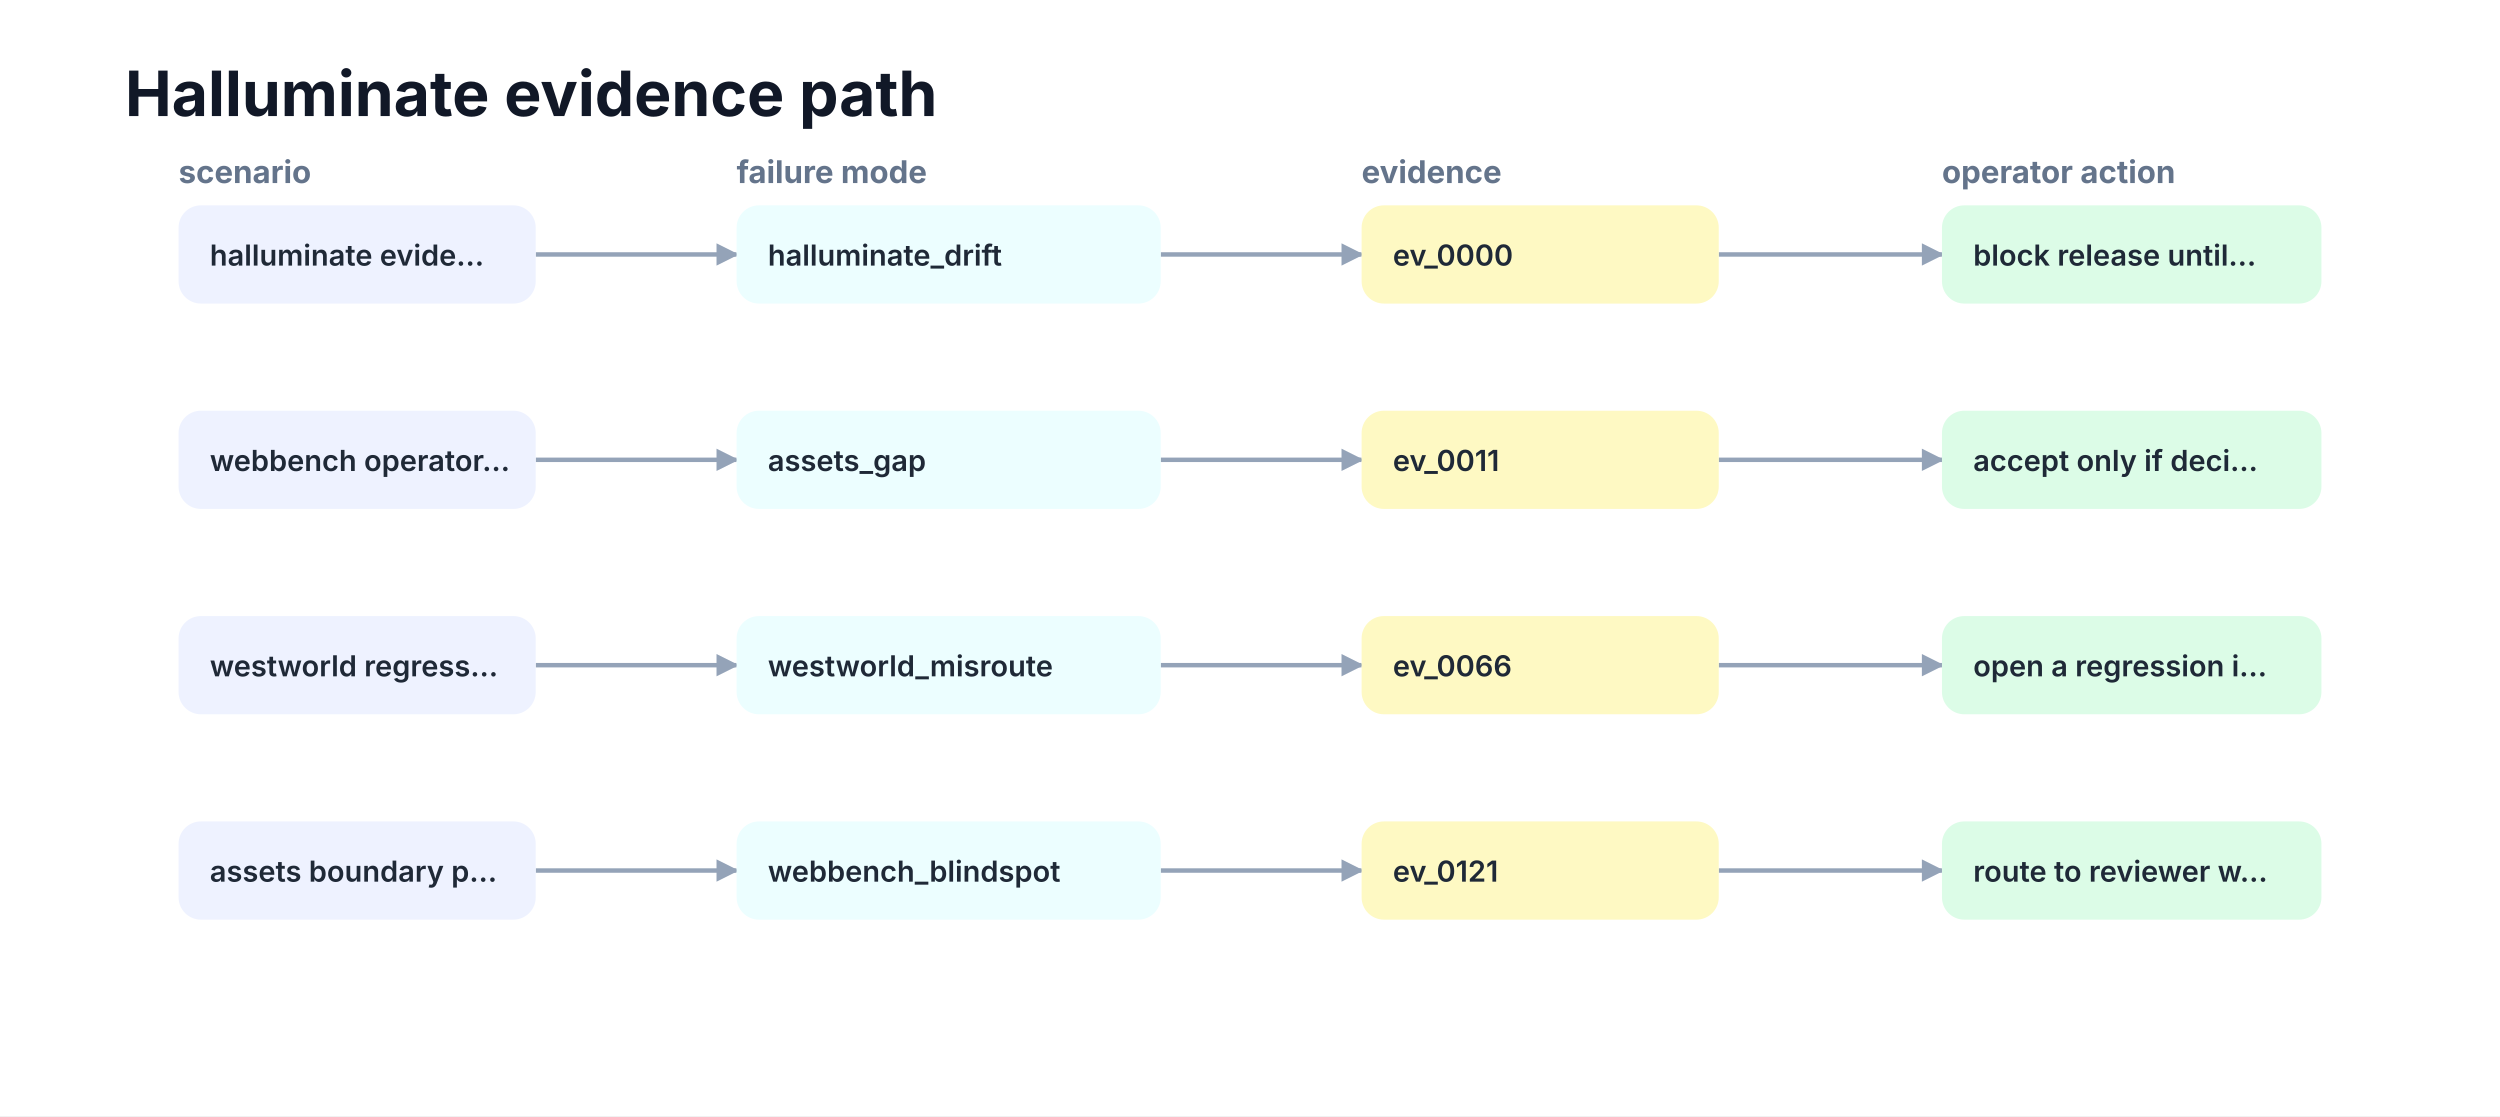
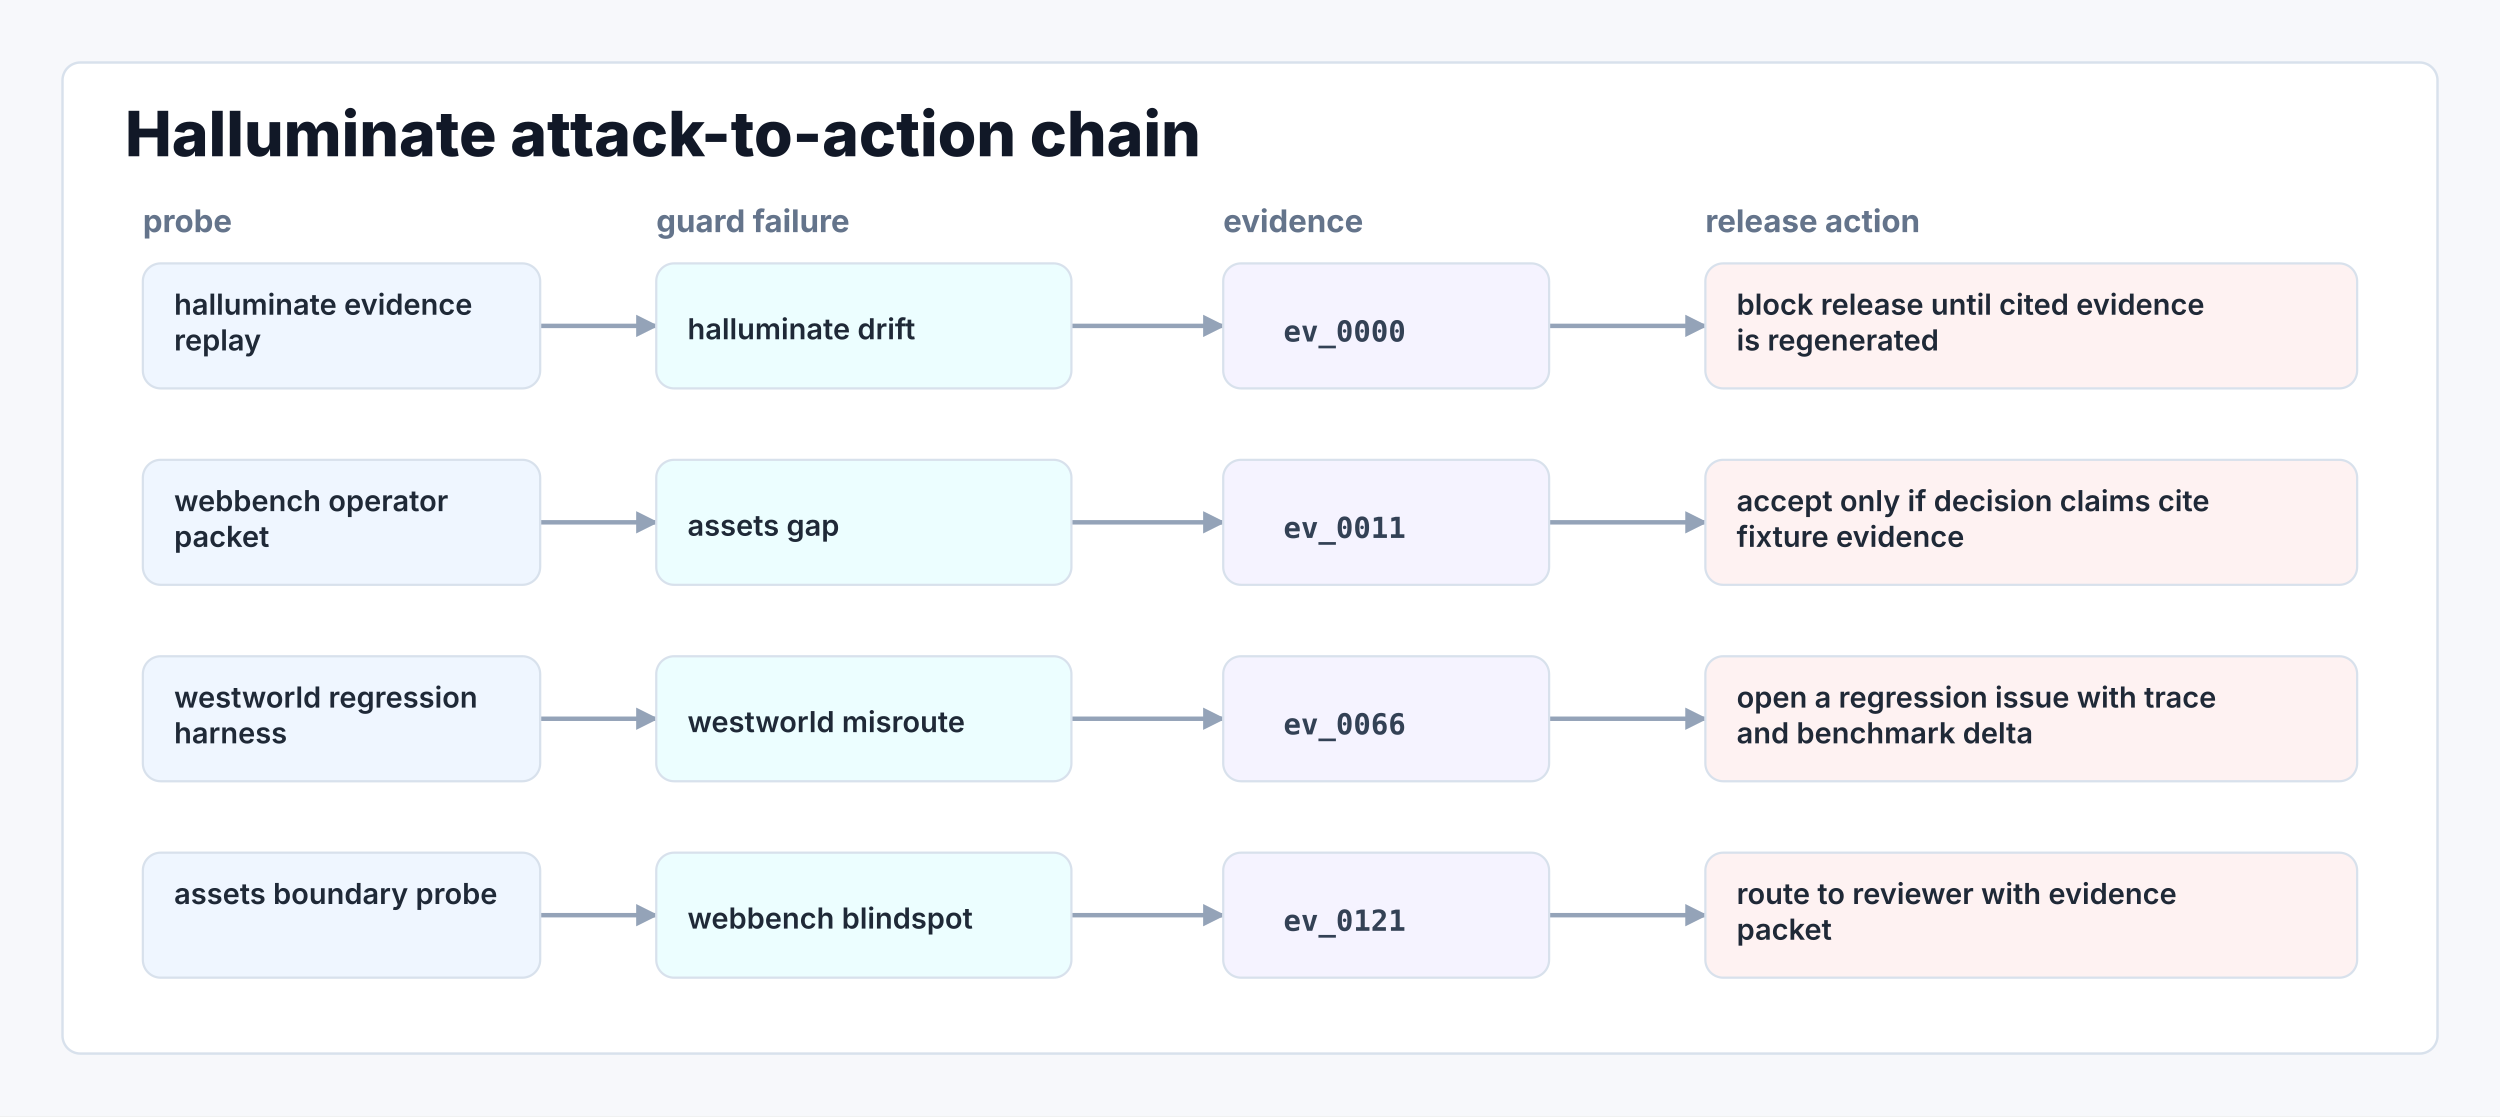
<svg xmlns="http://www.w3.org/2000/svg" width="1120" height="500" viewBox="0 0 1120 500" role="img" aria-label="Halluminate evidence map">
  <defs>
    <style>
-       .title { font: 750 28px -apple-system, BlinkMacSystemFont, "Segoe UI", sans-serif; fill:#111827; }
-       .node { font: 600 13px -apple-system, BlinkMacSystemFont, "Segoe UI", sans-serif; fill:#1f2937; }
-       .head { font: 700 14px -apple-system, BlinkMacSystemFont, "Segoe UI", sans-serif; fill:#64748b; }
+       .bg { fill:#f7f8fb; }
+       .panel { fill:#ffffff; stroke:#d8e1ec; stroke-width:1.1; }
+       .title { font:760 28px -apple-system,BlinkMacSystemFont,"Segoe UI",sans-serif; fill:#111827; }
+       .node { font:620 13px -apple-system,BlinkMacSystemFont,"Segoe UI",sans-serif; fill:#1f2937; }
+       .head { font:700 14px -apple-system,BlinkMacSystemFont,"Segoe UI",sans-serif; fill:#64748b; }
+       .mono { font:720 13px ui-monospace,SFMono-Regular,Menlo,monospace; fill:#334155; }
      .edge { stroke:#94a3b8; stroke-width:2; fill:none; marker-end:url(#arrow); }
+       .lane { fill:#eff6ff; stroke:#d8e1ec; }
+       .failure { fill:#ecfeff; stroke:#d8e1ec; }
+       .evidencebox { fill:#f5f3ff; stroke:#d8e1ec; }
+       .actionbox { fill:#fef2f2; stroke:#d8e1ec; }
    </style>
    <marker id="arrow" viewBox="0 0 10 10" refX="9" refY="5" markerWidth="5" markerHeight="5" orient="auto-start-reverse">
      <path d="M 0 0 L 10 5 L 0 10 z" fill="#94a3b8" />
    </marker>
  </defs>
-   <rect width="1120" height="500" fill="#ffffff" />
-   <text x="56" y="52" class="title">Halluminate evidence path</text>
-   <text x="80" y="82" class="head">scenario</text>
-   <text x="330" y="82" class="head">failure mode</text>
-   <text x="610" y="82" class="head">evidence</text>
-   <text x="870" y="82" class="head">operator action</text>
-   <path d="M240 114 L330 114" class="edge" />
-   <path d="M520 114 L610 114" class="edge" />
-   <path d="M770 114 L870 114" class="edge" />
-   <path d="M240 206 L330 206" class="edge" />
-   <path d="M520 206 L610 206" class="edge" />
-   <path d="M770 206 L870 206" class="edge" />
-   <path d="M240 298 L330 298" class="edge" />
-   <path d="M520 298 L610 298" class="edge" />
-   <path d="M770 298 L870 298" class="edge" />
-   <path d="M240 390 L330 390" class="edge" />
-   <path d="M520 390 L610 390" class="edge" />
-   <path d="M770 390 L870 390" class="edge" />
-   <rect x="80" y="92" width="160" height="44" rx="10" fill="#eef2ff" />
-   <text x="94" y="119" class="node">halluminate evide...</text>
-   <rect x="330" y="92" width="190" height="44" rx="10" fill="#ecfeff" />
-   <text x="344" y="119" class="node">halluminate_drift</text>
-   <rect x="610" y="92" width="160" height="44" rx="10" fill="#fef9c3" />
-   <text x="624" y="119" class="node">ev_0000</text>
-   <rect x="870" y="92" width="170" height="44" rx="10" fill="#dcfce7" />
-   <text x="884" y="119" class="node">block release until...</text>
-   <rect x="80" y="184" width="160" height="44" rx="10" fill="#eef2ff" />
-   <text x="94" y="211" class="node">webbench operator...</text>
-   <rect x="330" y="184" width="190" height="44" rx="10" fill="#ecfeff" />
-   <text x="344" y="211" class="node">assets_gap</text>
-   <rect x="610" y="184" width="160" height="44" rx="10" fill="#fef9c3" />
-   <text x="624" y="211" class="node">ev_0011</text>
-   <rect x="870" y="184" width="170" height="44" rx="10" fill="#dcfce7" />
-   <text x="884" y="211" class="node">accept only if deci...</text>
-   <rect x="80" y="276" width="160" height="44" rx="10" fill="#eef2ff" />
-   <text x="94" y="303" class="node">westworld regress...</text>
-   <rect x="330" y="276" width="190" height="44" rx="10" fill="#ecfeff" />
-   <text x="344" y="303" class="node">westworld_misroute</text>
-   <rect x="610" y="276" width="160" height="44" rx="10" fill="#fef9c3" />
-   <text x="624" y="303" class="node">ev_0066</text>
-   <rect x="870" y="276" width="170" height="44" rx="10" fill="#dcfce7" />
-   <text x="884" y="303" class="node">open a regression i...</text>
-   <rect x="80" y="368" width="160" height="44" rx="10" fill="#eef2ff" />
-   <text x="94" y="395" class="node">assets boundary p...</text>
-   <rect x="330" y="368" width="190" height="44" rx="10" fill="#ecfeff" />
-   <text x="344" y="395" class="node">webbench_blindspot</text>
-   <rect x="610" y="368" width="160" height="44" rx="10" fill="#fef9c3" />
-   <text x="624" y="395" class="node">ev_0121</text>
-   <rect x="870" y="368" width="170" height="44" rx="10" fill="#dcfce7" />
-   <text x="884" y="395" class="node">route to reviewer w...</text>
+   <rect class="bg" width="1120" height="500" />
+   <rect class="panel" x="28" y="28" width="1064" height="444" rx="8" />
+   <text x="56" y="70" class="title">Halluminate attack-to-action chain</text>
+   <text x="64" y="104" class="head">probe</text>
+   <text x="294" y="104" class="head">guard failure</text>
+   <text x="548" y="104" class="head">evidence</text>
+   <text x="764" y="104" class="head">release action</text>
+   <path d="M242 146 L294 146" class="edge" />
+   <path d="M480 146 L548 146" class="edge" />
+   <path d="M694 146 L764 146" class="edge" />
+   <path d="M242 234 L294 234" class="edge" />
+   <path d="M480 234 L548 234" class="edge" />
+   <path d="M694 234 L764 234" class="edge" />
+   <path d="M242 322 L294 322" class="edge" />
+   <path d="M480 322 L548 322" class="edge" />
+   <path d="M694 322 L764 322" class="edge" />
+   <path d="M242 410 L294 410" class="edge" />
+   <path d="M480 410 L548 410" class="edge" />
+   <path d="M694 410 L764 410" class="edge" />
+   <rect class="lane" x="64" y="118" width="178" height="56" rx="8" />
+   <text class="node" x="78" y="141">
+     <tspan x="78" dy="0">halluminate evidence</tspan>
+     <tspan x="78" dy="16">replay</tspan>
+   </text>
+   <rect class="failure" x="294" y="118" width="186" height="56" rx="8" />
+   <text x="308" y="152" class="node">halluminate drift</text>
+   <rect class="evidencebox" x="548" y="118" width="146" height="56" rx="8" />
+   <text x="575" y="153" class="mono">ev_0000</text>
+   <rect class="actionbox" x="764" y="118" width="292" height="56" rx="8" />
+   <text class="node" x="778" y="141">
+     <tspan x="778" dy="0">block release until cited evidence</tspan>
+     <tspan x="778" dy="16">is regenerated</tspan>
+   </text>
+   <rect class="lane" x="64" y="206" width="178" height="56" rx="8" />
+   <text class="node" x="78" y="229">
+     <tspan x="78" dy="0">webbench operator</tspan>
+     <tspan x="78" dy="16">packet</tspan>
+   </text>
+   <rect class="failure" x="294" y="206" width="186" height="56" rx="8" />
+   <text x="308" y="240" class="node">assets gap</text>
+   <rect class="evidencebox" x="548" y="206" width="146" height="56" rx="8" />
+   <text x="575" y="241" class="mono">ev_0011</text>
+   <rect class="actionbox" x="764" y="206" width="292" height="56" rx="8" />
+   <text class="node" x="778" y="229">
+     <tspan x="778" dy="0">accept only if decision claims cite</tspan>
+     <tspan x="778" dy="16">fixture evidence</tspan>
+   </text>
+   <rect class="lane" x="64" y="294" width="178" height="56" rx="8" />
+   <text class="node" x="78" y="317">
+     <tspan x="78" dy="0">westworld regression</tspan>
+     <tspan x="78" dy="16">harness</tspan>
+   </text>
+   <rect class="failure" x="294" y="294" width="186" height="56" rx="8" />
+   <text x="308" y="328" class="node">westworld misroute</text>
+   <rect class="evidencebox" x="548" y="294" width="146" height="56" rx="8" />
+   <text x="575" y="329" class="mono">ev_0066</text>
+   <rect class="actionbox" x="764" y="294" width="292" height="56" rx="8" />
+   <text class="node" x="778" y="317">
+     <tspan x="778" dy="0">open a regression issue with trace</tspan>
+     <tspan x="778" dy="16">and benchmark delta</tspan>
+   </text>
+   <rect class="lane" x="64" y="382" width="178" height="56" rx="8" />
+   <text class="node" x="78" y="405">
+     <tspan x="78" dy="0">assets boundary probe</tspan>
+   </text>
+   <rect class="failure" x="294" y="382" width="186" height="56" rx="8" />
+   <text x="308" y="416" class="node">webbench blindspot</text>
+   <rect class="evidencebox" x="548" y="382" width="146" height="56" rx="8" />
+   <text x="575" y="417" class="mono">ev_0121</text>
+   <rect class="actionbox" x="764" y="382" width="292" height="56" rx="8" />
+   <text class="node" x="778" y="405">
+     <tspan x="778" dy="0">route to reviewer with evidence</tspan>
+     <tspan x="778" dy="16">packet</tspan>
+   </text>
</svg>
